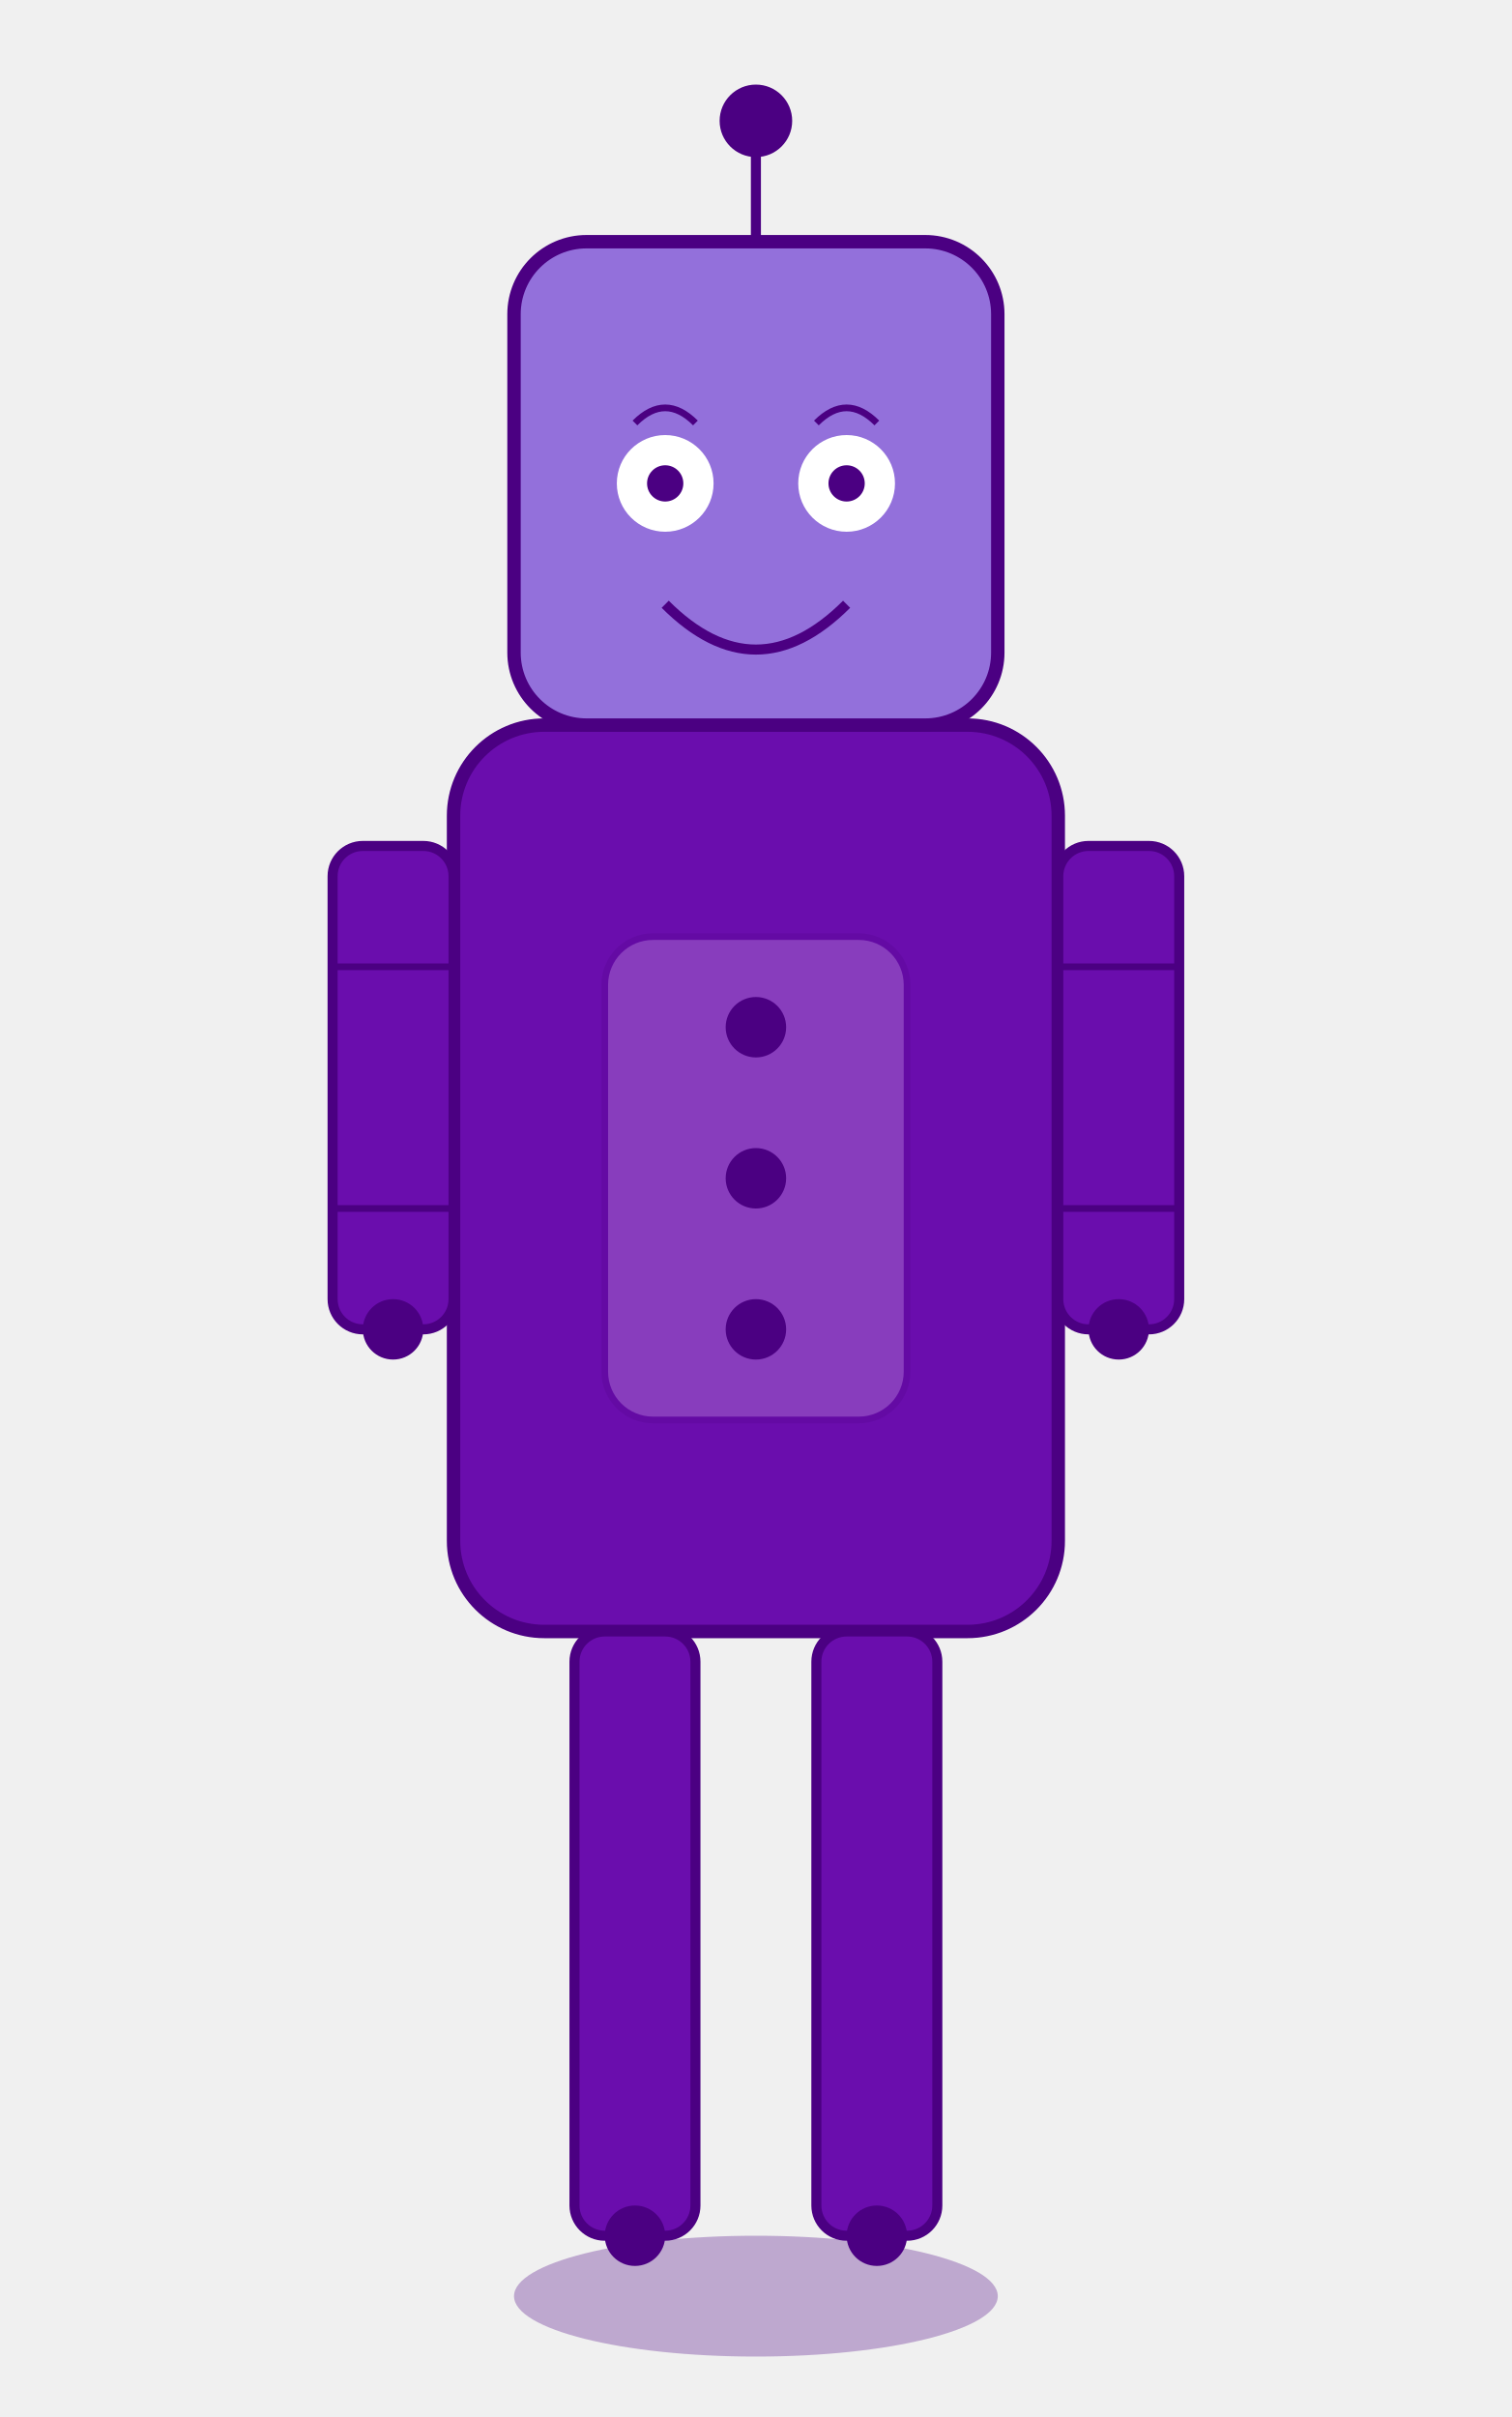
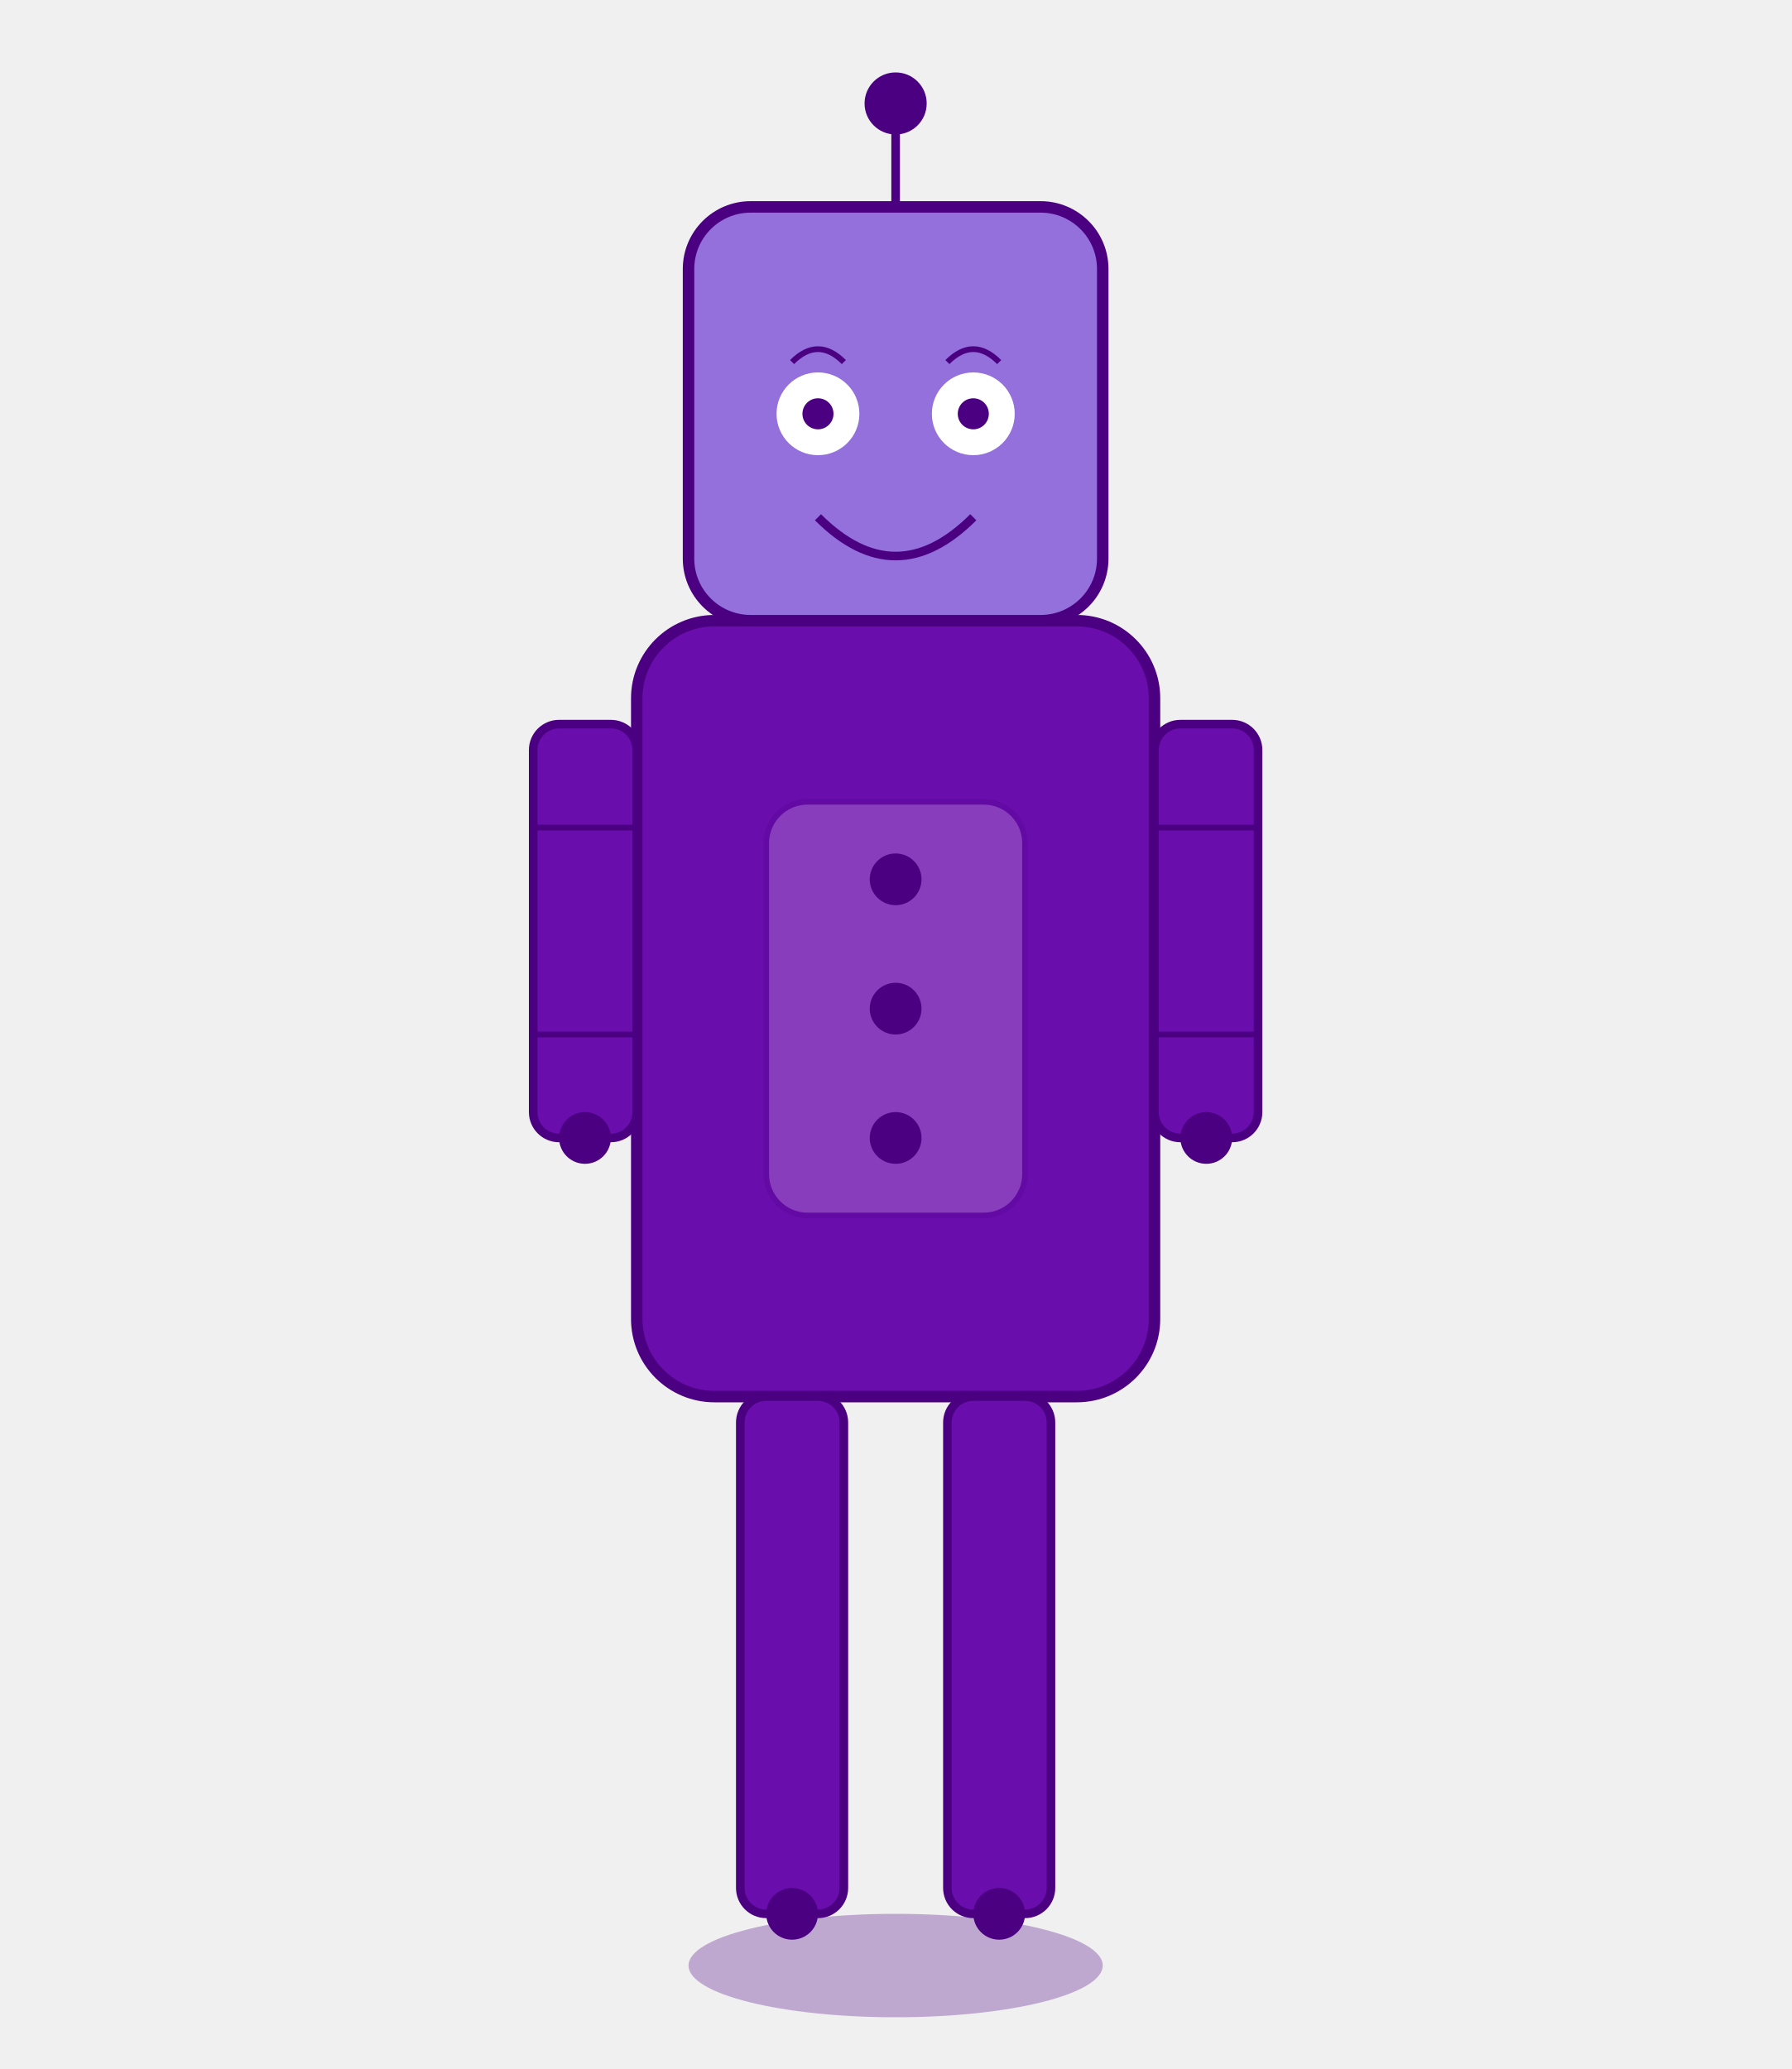
- <svg xmlns="http://www.w3.org/2000/svg" width="451" height="721" viewBox="0 0 451 721" fill="none">
+ <svg xmlns="http://www.w3.org/2000/svg" width="451" height="521" viewBox="0 0 451 721" fill="none">
  <path opacity="0.3" d="M225.5 702.975C265.353 702.975 297.66 694.905 297.66 684.95C297.66 674.995 265.353 666.925 225.5 666.925C185.647 666.925 153.34 674.995 153.34 684.95C153.34 694.905 185.647 702.975 225.5 702.975Z" fill="#4B0082" />
  <path d="M288.64 216.3H162.36C147.415 216.3 135.3 228.405 135.3 243.338V459.638C135.3 474.57 147.415 486.675 162.36 486.675H288.64C303.585 486.675 315.7 474.57 315.7 459.638V243.338C315.7 228.405 303.585 216.3 288.64 216.3Z" fill="#6A0DAD" stroke="#4B0082" stroke-width="4" />
  <path opacity="0.2" d="M256.168 279.387H194.832C186.861 279.387 180.4 285.844 180.4 293.807V409.167C180.4 417.131 186.861 423.587 194.832 423.587H256.168C264.139 423.587 270.6 417.131 270.6 409.167V293.807C270.6 285.844 264.139 279.387 256.168 279.387Z" fill="white" stroke="#4B0082" stroke-width="2" />
  <path d="M225.5 315.438C230.482 315.438 234.52 311.403 234.52 306.425C234.52 301.448 230.482 297.413 225.5 297.413C220.518 297.413 216.48 301.448 216.48 306.425C216.48 311.403 220.518 315.438 225.5 315.438Z" fill="#4B0082" />
  <path d="M225.5 360.5C230.482 360.5 234.52 356.465 234.52 351.488C234.52 346.51 230.482 342.475 225.5 342.475C220.518 342.475 216.48 346.51 216.48 351.488C216.48 356.465 220.518 360.5 225.5 360.5Z" fill="#4B0082" />
  <path d="M225.5 405.563C230.482 405.563 234.52 401.528 234.52 396.55C234.52 391.573 230.482 387.538 225.5 387.538C220.518 387.538 216.48 391.573 216.48 396.55C216.48 401.528 220.518 405.563 225.5 405.563Z" fill="#4B0082" />
  <path d="M276.012 72.1H174.988C163.032 72.1 153.34 81.784 153.34 93.73V194.67C153.34 206.616 163.032 216.3 174.988 216.3H276.012C287.968 216.3 297.66 206.616 297.66 194.67V93.73C297.66 81.784 287.968 72.1 276.012 72.1Z" fill="#9370DB" stroke="#4B0082" stroke-width="4" />
  <path d="M225.5 72.1V36.05" stroke="#4B0082" stroke-width="3" />
  <path d="M225.5 46.865C231.478 46.865 236.324 42.023 236.324 36.05C236.324 30.077 231.478 25.235 225.5 25.235C219.522 25.235 214.676 30.077 214.676 36.05C214.676 42.023 219.522 46.865 225.5 46.865Z" fill="#4B0082" />
  <path d="M198.44 158.62C206.411 158.62 212.872 152.164 212.872 144.2C212.872 136.236 206.411 129.78 198.44 129.78C190.469 129.78 184.008 136.236 184.008 144.2C184.008 152.164 190.469 158.62 198.44 158.62Z" fill="white" />
  <path d="M252.56 158.62C260.531 158.62 266.992 152.164 266.992 144.2C266.992 136.236 260.531 129.78 252.56 129.78C244.589 129.78 238.128 136.236 238.128 144.2C238.128 152.164 244.589 158.62 252.56 158.62Z" fill="white" />
  <path d="M198.44 149.607C201.429 149.607 203.852 147.186 203.852 144.2C203.852 141.214 201.429 138.792 198.44 138.792C195.451 138.792 193.028 141.214 193.028 144.2C193.028 147.186 195.451 149.607 198.44 149.607Z" fill="#4B0082" />
  <path d="M252.56 149.607C255.549 149.607 257.972 147.186 257.972 144.2C257.972 141.214 255.549 138.792 252.56 138.792C249.571 138.792 247.148 141.214 247.148 144.2C247.148 147.186 249.571 149.607 252.56 149.607Z" fill="#4B0082" />
  <path d="M189.42 126.175C195.433 120.167 201.447 120.167 207.46 126.175" stroke="#4B0082" stroke-width="2" />
  <path d="M243.54 126.175C249.553 120.167 255.567 120.167 261.58 126.175" stroke="#4B0082" stroke-width="2" />
  <path d="M198.44 180.25C216.48 198.275 234.52 198.275 252.56 180.25" stroke="#4B0082" stroke-width="3" />
  <path d="M126.28 252.35H108.24C103.258 252.35 99.22 256.385 99.22 261.363V387.538C99.22 392.515 103.258 396.55 108.24 396.55H126.28C131.262 396.55 135.3 392.515 135.3 387.538V261.363C135.3 256.385 131.262 252.35 126.28 252.35Z" fill="#6A0DAD" stroke="#4B0082" stroke-width="3" />
  <path d="M117.26 405.563C122.242 405.563 126.28 401.528 126.28 396.55C126.28 391.573 122.242 387.538 117.26 387.538C112.278 387.538 108.24 391.573 108.24 396.55C108.24 401.528 112.278 405.563 117.26 405.563Z" fill="#4B0082" />
  <path d="M99.22 288.4H135.3" stroke="#4B0082" stroke-width="2" />
  <path d="M99.22 360.5H135.3" stroke="#4B0082" stroke-width="2" />
  <path d="M342.76 252.35H324.72C319.738 252.35 315.7 256.385 315.7 261.363V387.538C315.7 392.515 319.738 396.55 324.72 396.55H342.76C347.742 396.55 351.78 392.515 351.78 387.538V261.363C351.78 256.385 347.742 252.35 342.76 252.35Z" fill="#6A0DAD" stroke="#4B0082" stroke-width="3" />
  <path d="M333.74 405.563C338.722 405.563 342.76 401.528 342.76 396.55C342.76 391.573 338.722 387.538 333.74 387.538C328.758 387.538 324.72 391.573 324.72 396.55C324.72 401.528 328.758 405.563 333.74 405.563Z" fill="#4B0082" />
  <path d="M315.7 288.4H351.78" stroke="#4B0082" stroke-width="2" />
  <path d="M315.7 360.5H351.78" stroke="#4B0082" stroke-width="2" />
  <path d="M198.44 486.675H180.4C175.418 486.675 171.38 490.71 171.38 495.688V657.913C171.38 662.89 175.418 666.925 180.4 666.925H198.44C203.422 666.925 207.46 662.89 207.46 657.913V495.688C207.46 490.71 203.422 486.675 198.44 486.675Z" fill="#6A0DAD" stroke="#4B0082" stroke-width="3" />
  <path d="M189.42 675.938C194.402 675.938 198.44 671.903 198.44 666.925C198.44 661.948 194.402 657.913 189.42 657.913C184.438 657.913 180.4 661.948 180.4 666.925C180.4 671.903 184.438 675.938 189.42 675.938Z" fill="#4B0082" />
  <path d="M270.6 486.675H252.56C247.578 486.675 243.54 490.71 243.54 495.688V657.913C243.54 662.89 247.578 666.925 252.56 666.925H270.6C275.582 666.925 279.62 662.89 279.62 657.913V495.688C279.62 490.71 275.582 486.675 270.6 486.675Z" fill="#6A0DAD" stroke="#4B0082" stroke-width="3" />
  <path d="M261.58 675.938C266.562 675.938 270.6 671.903 270.6 666.925C270.6 661.948 266.562 657.913 261.58 657.913C256.598 657.913 252.56 661.948 252.56 666.925C252.56 671.903 256.598 675.938 261.58 675.938Z" fill="#4B0082" />
</svg>
